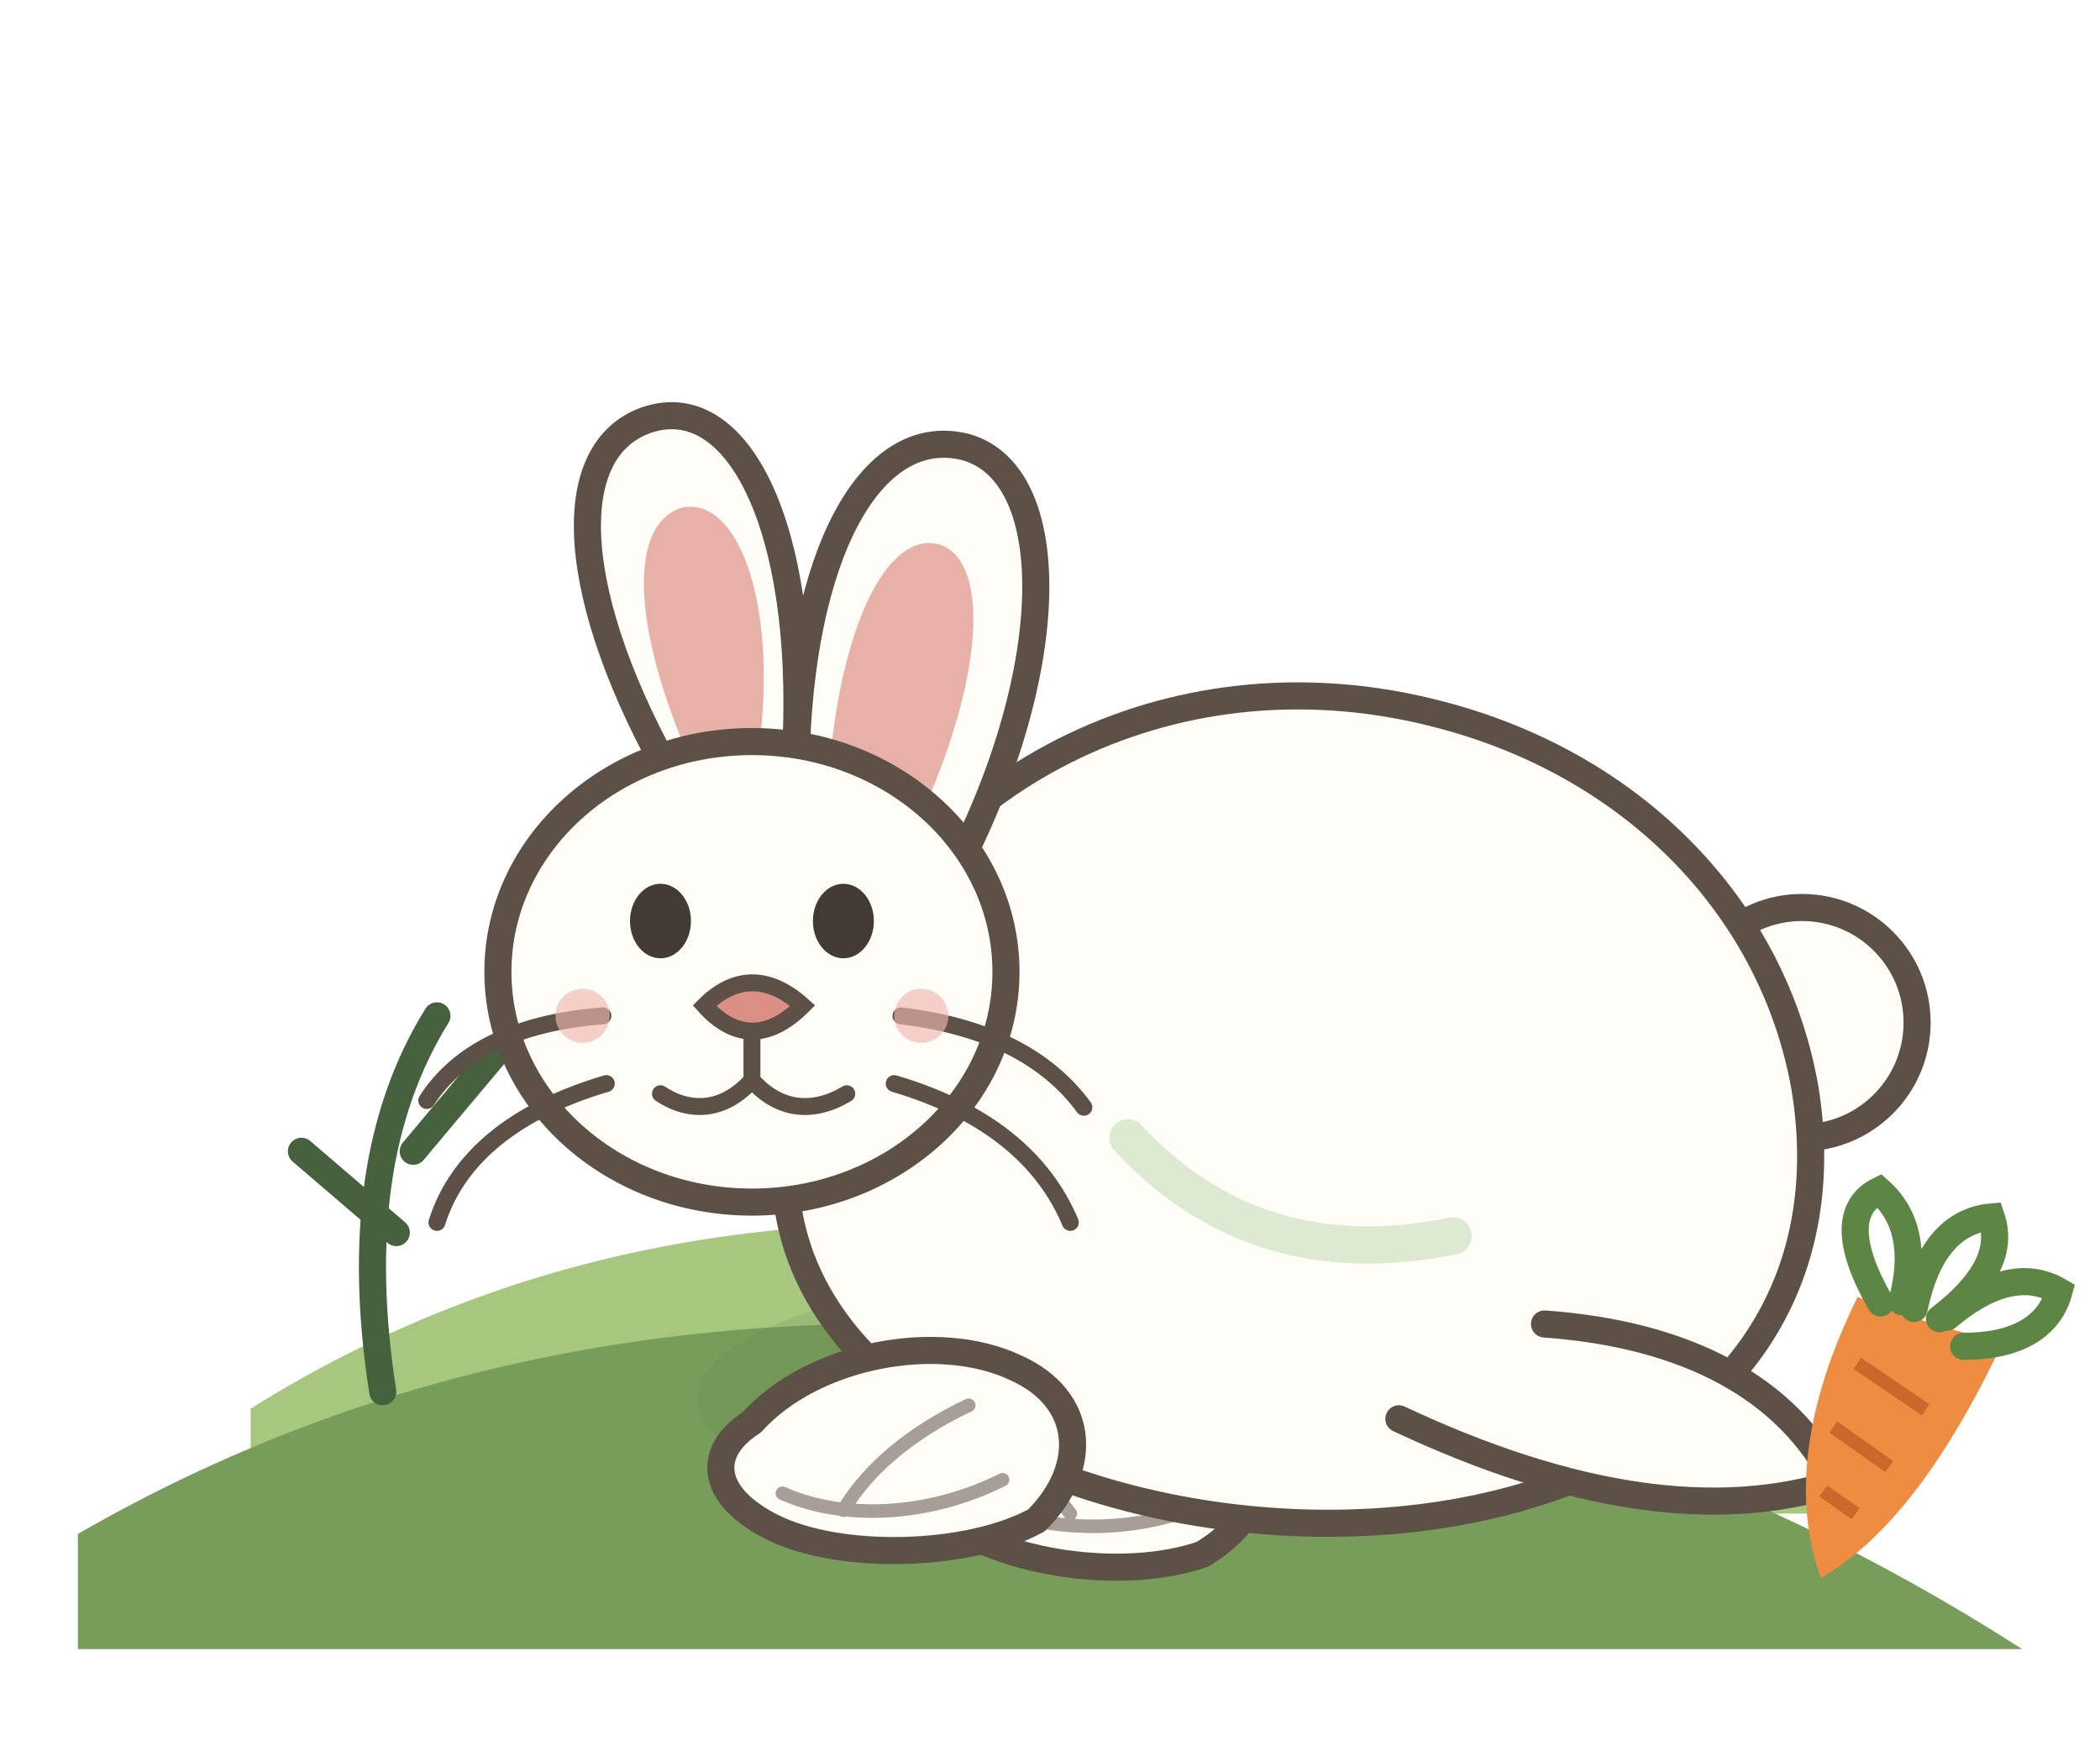
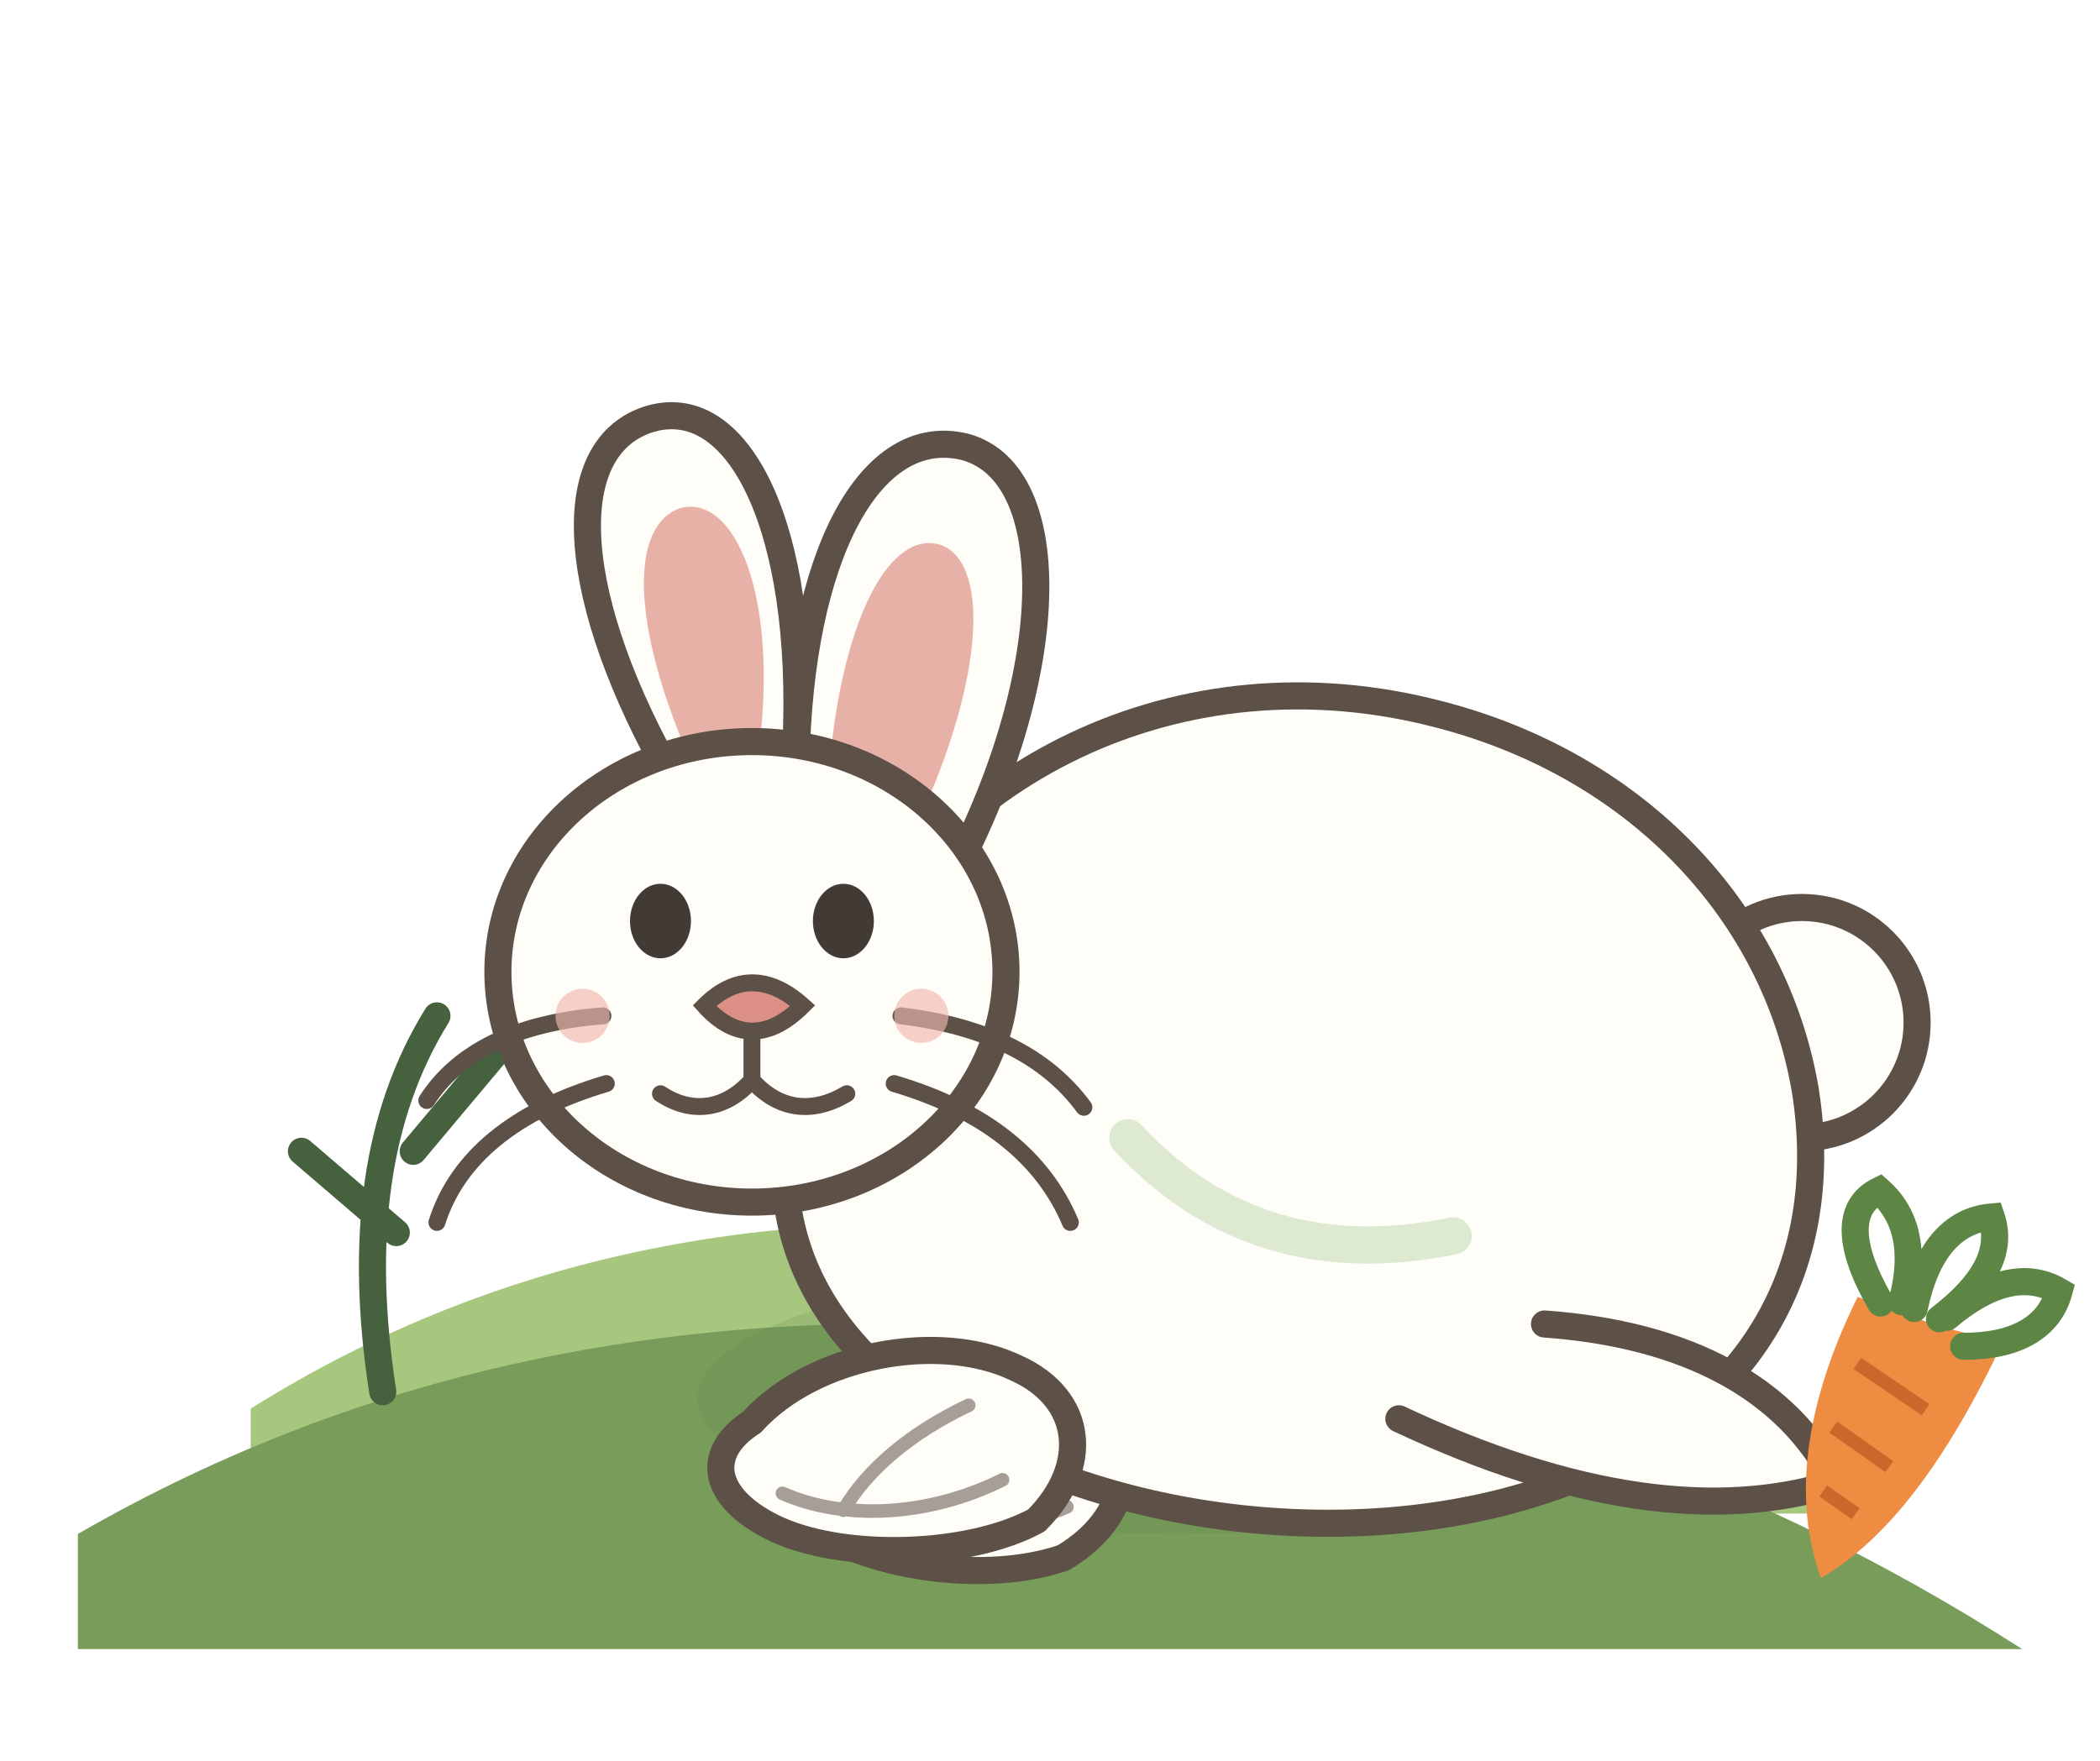
<svg xmlns="http://www.w3.org/2000/svg" viewBox="0 0 620 520">
  <g fill="none" fill-rule="evenodd">
    <path fill="#A7C77F" d="M74 416c75-47 162-64 263-50 71 10 139 37 204 81H74z" />
    <path fill="#789C59" d="M23 453c85-49 181-69 289-60 106 8 201 40 285 94H23z" />
    <g stroke="#45613D" stroke-linecap="round" stroke-width="8">
      <path d="M113 411c-7-45-2-82 16-111M117 364l-28-24M122 340l26-31M502 432c7-39 3-72-12-98M497 383l24-22" />
    </g>
    <g transform="translate(124 82)">
      <ellipse cx="224" cy="331" rx="142" ry="40" fill="#617F4C" opacity=".18" />
      <circle cx="408" cy="220" r="34" fill="#FFFDF8" stroke="#5C5047" stroke-width="8" />
      <g transform="translate(-46 0)">
-         <path d="M203 336c23-17 62-19 81-4 16 13 13 33-7 45-23 8-59 3-77-11-16-13-15-23 3-30z" fill="#FFFDF8" stroke="#5C5047" stroke-linecap="round" stroke-linejoin="round" stroke-width="8" />
-         <path d="M212 362c20 9 45 9 66 0M238 365c-9-12-22-22-38-31" stroke="#5C5047" stroke-linecap="round" stroke-width="4" opacity=".55" />
+         <path d="M162 337c23-17 62-19 81-4 16 13 13 33-7 45-23 8-59 3-77-11-16-13-15-23 3-30z" fill="#FFFDF8" stroke="#5C5047" stroke-linecap="round" stroke-linejoin="round" stroke-width="8" />
+         <path d="M171 363c20 9 45 9 66 0M197 366c-9-12-22-22-38-31" stroke="#5C5047" stroke-linecap="round" stroke-width="4" opacity=".55" />
      </g>
      <path d="M120 215c30-70 105-106 181-86 58 15 99 58 108 111 9 57-21 101-80 119-57 18-132 8-179-25-44-30-53-72-30-119z" fill="#FFFDF8" stroke="#5C5047" stroke-width="8" />
      <path d="M75 149c-31-54-34-98-8-107 27-9 47 32 44 96" fill="#FFFDF8" stroke="#5C5047" stroke-width="8" />
      <path d="M111 144c1-62 22-101 50-94 29 8 28 68-5 129" fill="#FFFDF8" stroke="#5C5047" stroke-width="8" />
      <path d="M80 143c-18-41-18-70-3-75 16-4 29 26 23 72M121 143c4-43 18-69 33-64 15 6 12 43-9 86" fill="#E8B1A7" />
      <ellipse cx="98" cy="205" rx="75" ry="68" fill="#FFFDF8" stroke="#5C5047" stroke-width="8" />
      <path d="M54 218c-26 2-43 11-52 25M55 238c-27 8-44 22-50 41M142 218c25 3 43 12 54 27M140 238c27 8 44 22 52 41" stroke="#5C5047" stroke-linecap="round" stroke-width="5" />
      <ellipse cx="71" cy="190" rx="9" ry="11" fill="#423A35" />
      <ellipse cx="125" cy="190" rx="9" ry="11" fill="#423A35" />
      <path d="M84 215c9 10 19 10 29 0-10-9-20-9-29 0z" fill="#DC8F85" stroke="#5C5047" stroke-width="5" />
      <path d="M98 223v14m0 0c-8 9-18 10-27 4m27-4c8 9 18 10 28 4" stroke="#5C5047" stroke-linecap="round" stroke-width="5" />
      <circle cx="48" cy="218" r="8" fill="#F0B7AD" opacity=".65" />
      <circle cx="148" cy="218" r="8" fill="#F0B7AD" opacity=".65" />
      <g transform="translate(-46 0)">
        <path d="M144 338c18-20 55-27 78-16 20 9 22 29 6 45-20 11-58 12-78 2-18-9-20-22-6-31z" fill="#FFFDF8" stroke="#5C5047" stroke-linecap="round" stroke-linejoin="round" stroke-width="8" />
        <path d="M153 359c18 8 43 7 65-4M171 364c7-12 20-23 37-31" stroke="#5C5047" stroke-linecap="round" stroke-width="4" opacity=".55" />
      </g>
      <path d="M332 309c42 3 72 19 86 47-35 11-78 5-129-19" fill="#FFFDF8" stroke="#5C5047" stroke-linecap="round" stroke-linejoin="round" stroke-width="8" />
      <path d="M209 254c25 27 57 37 96 29" stroke="#DDE9D1" stroke-linecap="round" stroke-width="11" />
    </g>
    <g transform="rotate(15 -1045 2215)">
      <path fill="#EE8D42" d="M20 33c19 2 34 3 45 1-7 39-18 66-34 82-14-20-18-48-11-83z" />
      <path d="M27 33C13 19 10 8 18 1c10 5 15 15 15 30M37 32c-1-17 4-28 15-32 6 9 3 20-7 33M47 32c9-13 19-19 30-16 0 11-8 19-23 23" stroke="#5D8544" stroke-linecap="round" stroke-width="8" />
      <path d="M25 52l23 8M23 72l19 7M25 91l11 4" stroke="#C9682A" stroke-width="4" />
    </g>
  </g>
</svg>
